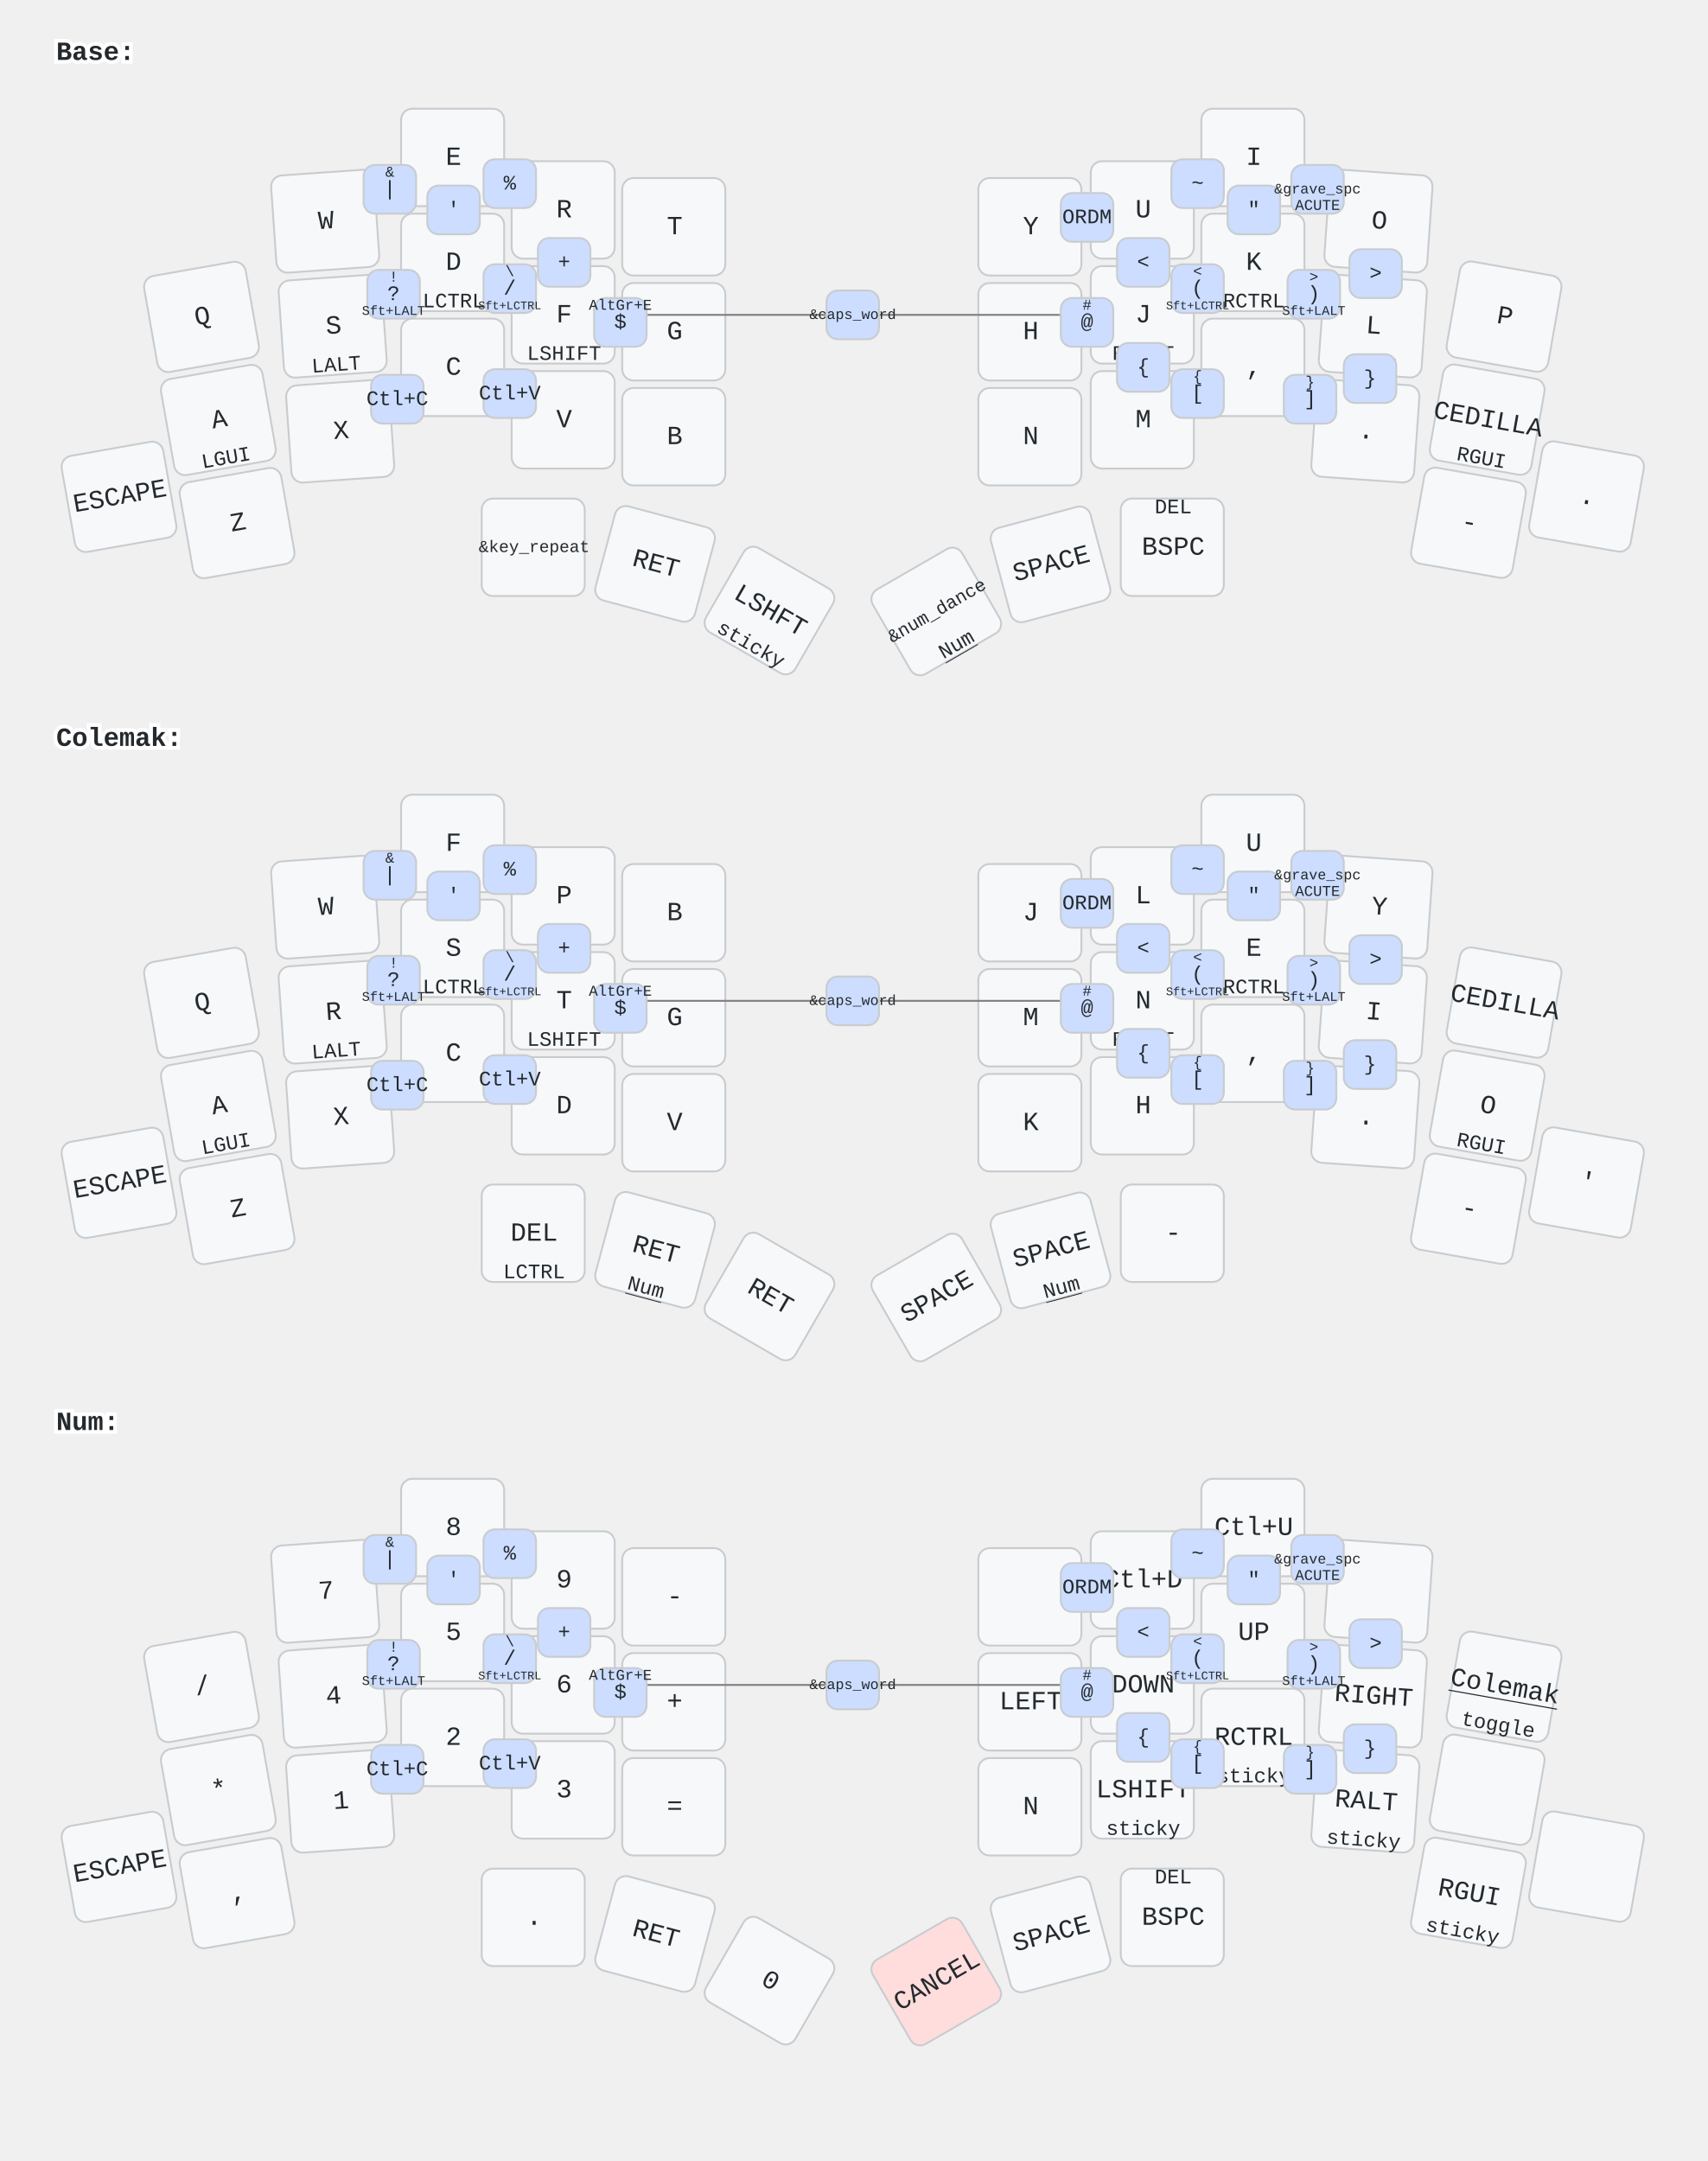
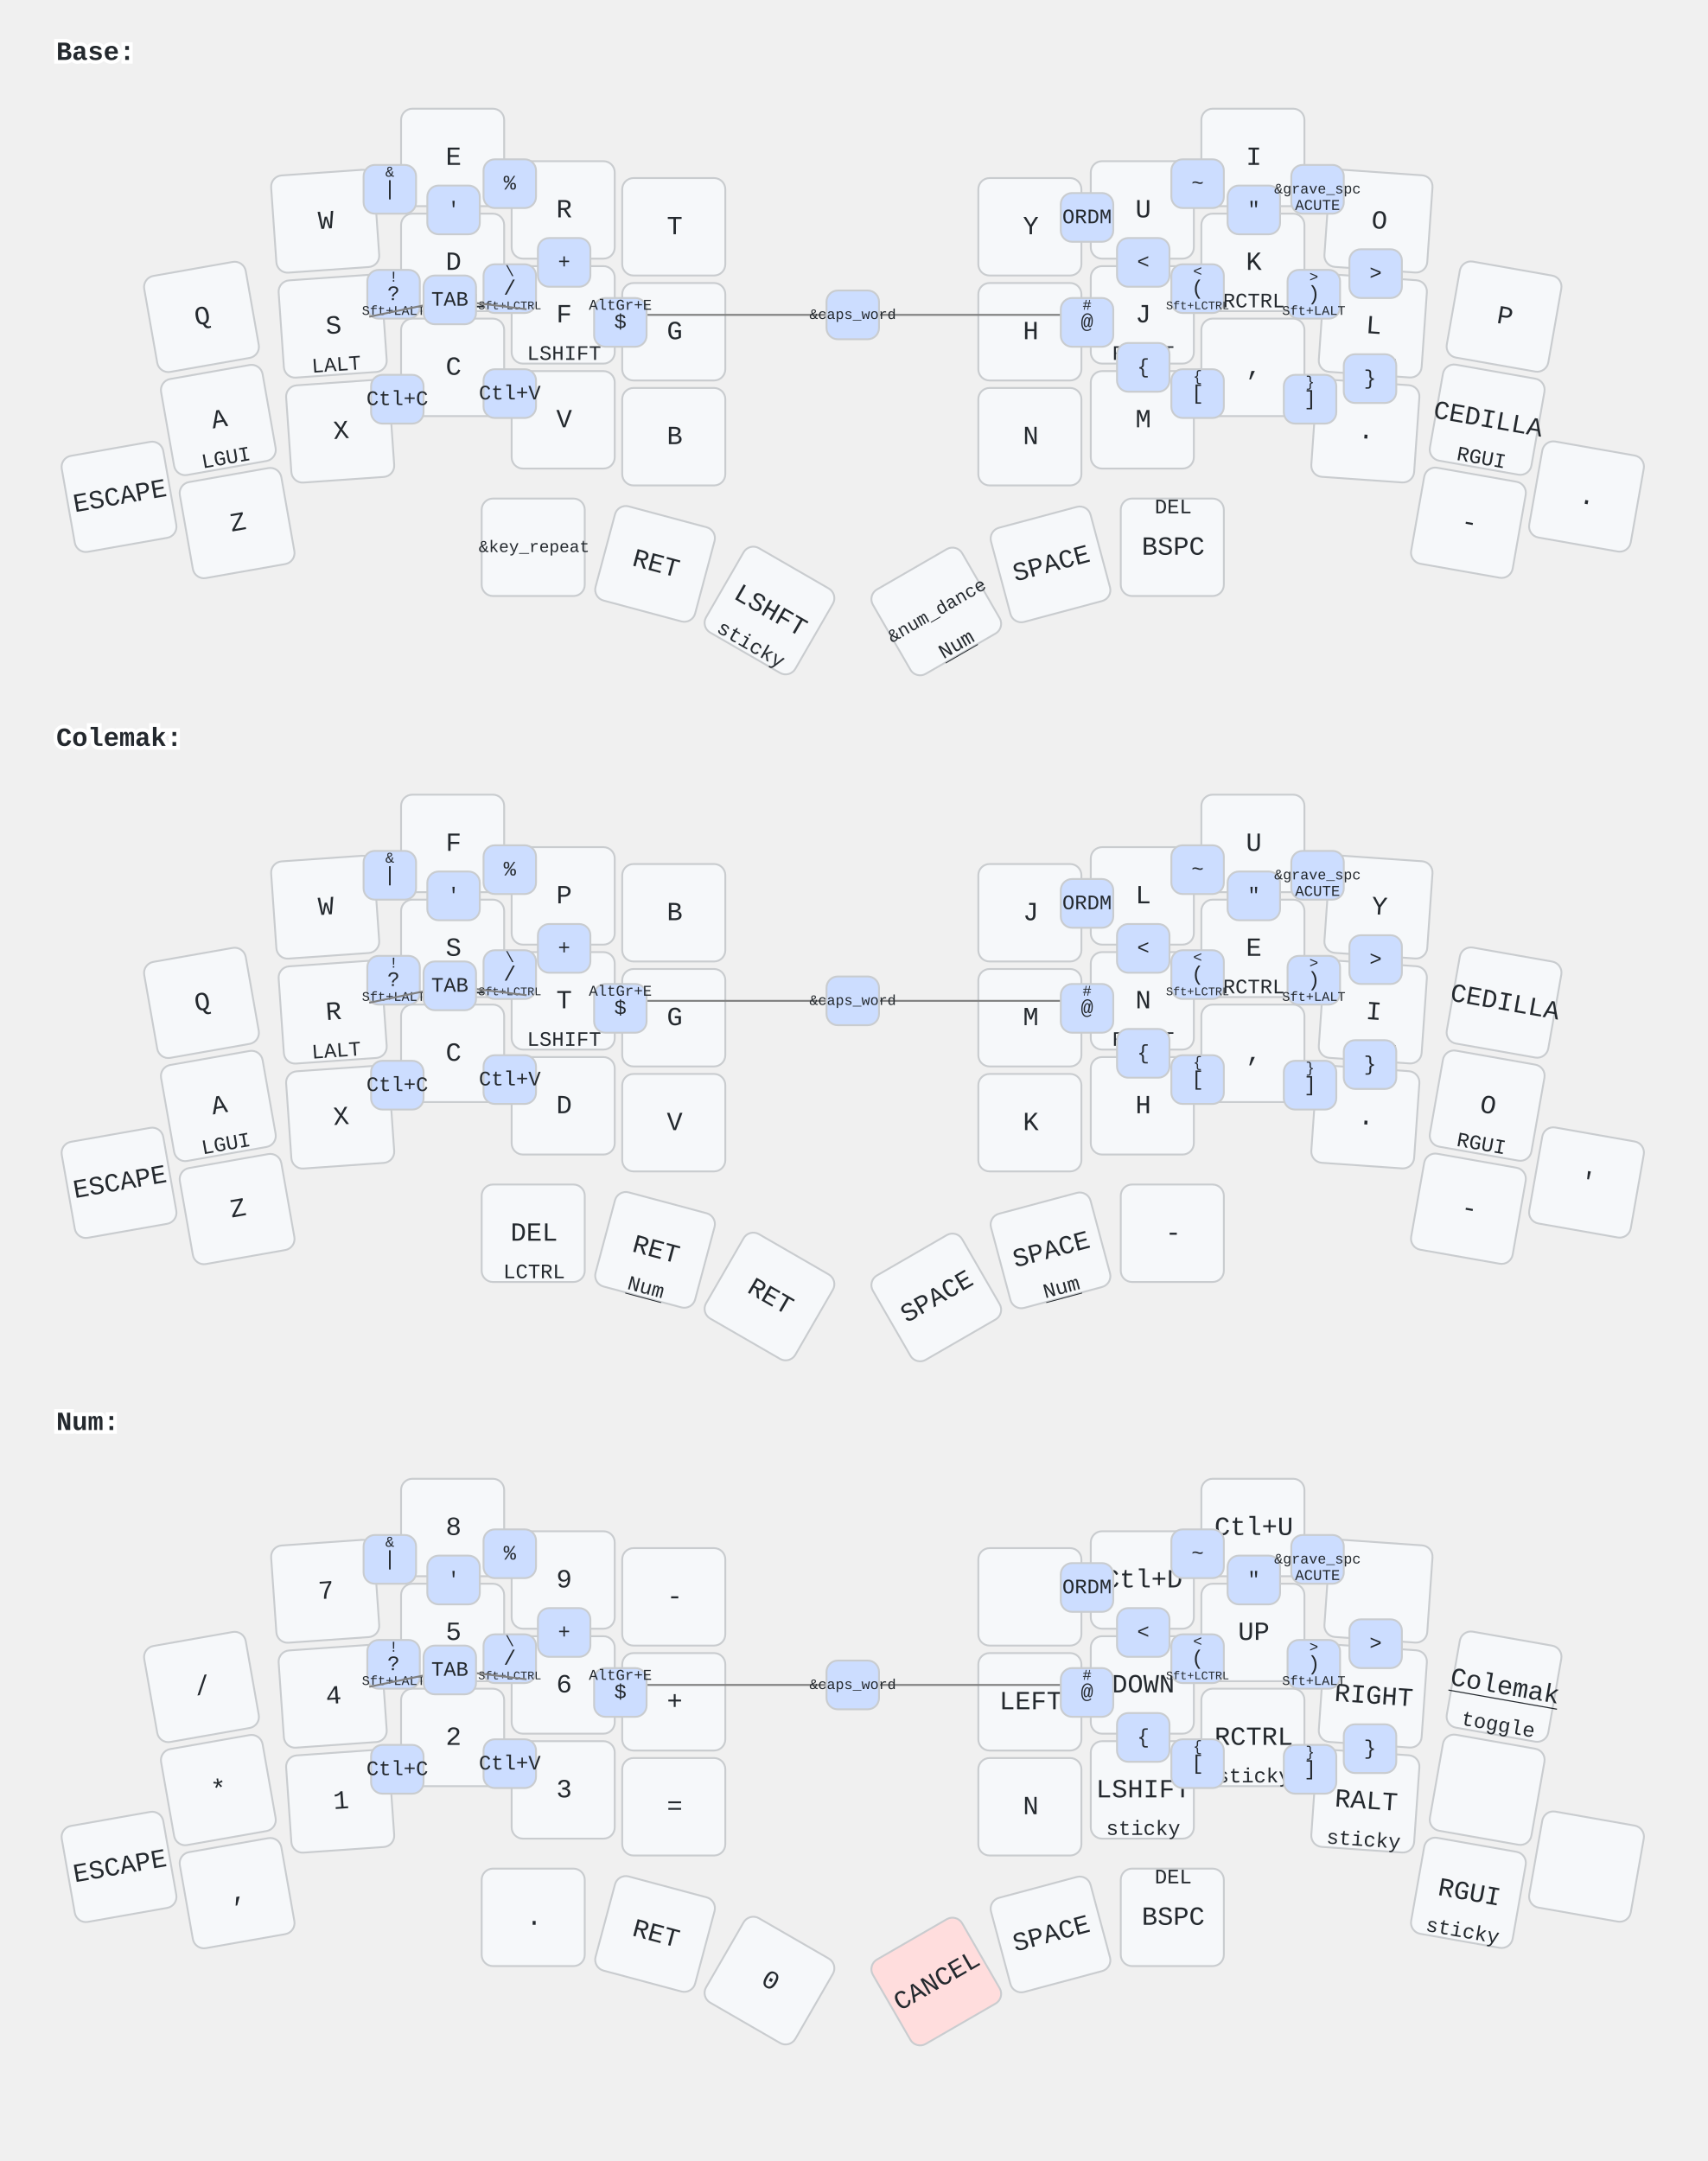
<svg xmlns="http://www.w3.org/2000/svg" width="911" height="1153" viewBox="0 0 911 1153" class="keymap">
  <style>/* inherit to force styles through use tags */
svg path {
    fill: inherit;
}

/* font and background color specifications */
svg.keymap {
    font-family: SFMono-Regular,Consolas,Liberation Mono,Menlo,monospace;
    font-size: 14px;
    font-kerning: normal;
    text-rendering: optimizeLegibility;
    fill: #24292e;
}

/* default key styling */
rect.key {
    fill: #f6f8fa;
}

rect.key, rect.combo {
    stroke: #c9cccf;
    stroke-width: 1;
}

/* default key side styling, only used is draw_key_sides is set */
rect.side {
    filter: brightness(90%);
}

/* color accent for combo boxes */
rect.combo, rect.combo-separate {
    fill: #cdf;
}

/* color accent for held keys */
rect.held, rect.combo.held {
    fill: #fdd;
}

/* color accent for ghost (optional) keys */
rect.ghost, rect.combo.ghost {
    stroke-dasharray: 4, 4;
    stroke-width: 2;
}

text {
    text-anchor: middle;
    dominant-baseline: middle;
}

/* styling for layer labels */
text.label {
    font-weight: bold;
    text-anchor: start;
    stroke: white;
    stroke-width: 4;
    paint-order: stroke;
}

/* styling for optional footer */
text.footer {
    text-anchor: end;
    dominant-baseline: auto;
    stroke: white;
    stroke-width: 4;
    paint-order: stroke;
}

/* styling for combo tap, and key non-tap label text */
text.combo, text.hold, text.shifted, text.left, text.right {
    font-size: 11px;
}

text.hold {
    text-anchor: middle;
    dominant-baseline: auto;
}

text.shifted {
    text-anchor: middle;
    dominant-baseline: hanging;
}

text.left {
    text-anchor: start;
}

text.right {
    text-anchor: end;
}

text.layer-activator {
    text-decoration: underline;
}

/* styling for hold/shifted label text in combo box */
text.combo.hold, text.combo.shifted, text.combo.left, text.combo.right {
    font-size: 8px;
}

/* lighter symbol for transparent keys */
text.trans {
    fill: #7b7e81;
}

/* styling for combo dendrons */
path.combo {
    stroke-width: 1;
    stroke: gray;
    fill: none;
}

/* Start Tabler Icons Cleanup */
/* cannot use height/width with glyphs */
.icon-tabler &gt; path {
    fill: inherit;
    stroke: inherit;
    stroke-width: 2;
}
/* hide tabler's default box */
.icon-tabler &gt; path[stroke="none"][fill="none"] {
    visibility: hidden;
}
/* End Tabler Icons Cleanup */
</style>
  <g transform="translate(30, 0)" class="layer-Base">
    <text x="0" y="28" class="label" id="Base">Base:</text>
    <g transform="translate(0, 56)">
      <g transform="translate(78, 113) rotate(-10.0)" class="key keypos-0">
        <rect rx="6" ry="6" x="-28" y="-26" width="55" height="52" class="key" />
        <text x="0" y="0" class="key tap">Q</text>
      </g>
      <g transform="translate(144, 62) rotate(-4.0)" class="key keypos-1">
        <rect rx="6" ry="6" x="-28" y="-26" width="55" height="52" class="key" />
        <text x="0" y="0" class="key tap">W</text>
      </g>
      <g transform="translate(212, 28)" class="key keypos-2">
        <rect rx="6" ry="6" x="-28" y="-26" width="55" height="52" class="key" />
        <text x="0" y="0" class="key tap">E</text>
      </g>
      <g transform="translate(271, 56)" class="key keypos-3">
        <rect rx="6" ry="6" x="-28" y="-26" width="55" height="52" class="key" />
        <text x="0" y="0" class="key tap">R</text>
      </g>
      <g transform="translate(330, 65)" class="key keypos-4">
        <rect rx="6" ry="6" x="-28" y="-26" width="55" height="52" class="key" />
        <text x="0" y="0" class="key tap">T</text>
      </g>
      <g transform="translate(520, 65)" class="key keypos-5">
        <rect rx="6" ry="6" x="-28" y="-26" width="55" height="52" class="key" />
        <text x="0" y="0" class="key tap">Y</text>
      </g>
      <g transform="translate(580, 56)" class="key keypos-6">
        <rect rx="6" ry="6" x="-28" y="-26" width="55" height="52" class="key" />
        <text x="0" y="0" class="key tap">U</text>
      </g>
      <g transform="translate(639, 28)" class="key keypos-7">
        <rect rx="6" ry="6" x="-28" y="-26" width="55" height="52" class="key" />
        <text x="0" y="0" class="key tap">I</text>
      </g>
      <g transform="translate(706, 62) rotate(4.0)" class="key keypos-8">
        <rect rx="6" ry="6" x="-28" y="-26" width="55" height="52" class="key" />
        <text x="0" y="0" class="key tap">O</text>
      </g>
      <g transform="translate(773, 113) rotate(10.0)" class="key keypos-9">
        <rect rx="6" ry="6" x="-28" y="-26" width="55" height="52" class="key" />
        <text x="0" y="0" class="key tap">P</text>
      </g>
      <g transform="translate(87, 168) rotate(-10.0)" class="key keypos-10">
        <rect rx="6" ry="6" x="-28" y="-26" width="55" height="52" class="key" />
        <text x="0" y="0" class="key tap">A</text>
        <text x="0" y="24" class="key hold">LGUI</text>
      </g>
      <g transform="translate(148, 118) rotate(-4.0)" class="key keypos-11">
        <rect rx="6" ry="6" x="-28" y="-26" width="55" height="52" class="key" />
        <text x="0" y="0" class="key tap">S</text>
        <text x="0" y="24" class="key hold">LALT</text>
      </g>
      <g transform="translate(212, 84)" class="key keypos-12">
        <rect rx="6" ry="6" x="-28" y="-26" width="55" height="52" class="key" />
        <text x="0" y="0" class="key tap">D</text>
        <text x="0" y="24" class="key hold">LCTRL</text>
      </g>
      <g transform="translate(271, 112)" class="key keypos-13">
        <rect rx="6" ry="6" x="-28" y="-26" width="55" height="52" class="key" />
        <text x="0" y="0" class="key tap">F</text>
        <text x="0" y="24" class="key hold">LSHIFT</text>
      </g>
      <g transform="translate(330, 121)" class="key keypos-14">
        <rect rx="6" ry="6" x="-28" y="-26" width="55" height="52" class="key" />
        <text x="0" y="0" class="key tap">G</text>
      </g>
      <g transform="translate(520, 121)" class="key keypos-15">
        <rect rx="6" ry="6" x="-28" y="-26" width="55" height="52" class="key" />
        <text x="0" y="0" class="key tap">H</text>
      </g>
      <g transform="translate(580, 112)" class="key keypos-16">
        <rect rx="6" ry="6" x="-28" y="-26" width="55" height="52" class="key" />
        <text x="0" y="0" class="key tap">J</text>
        <text x="0" y="24" class="key hold">RSHFT</text>
      </g>
      <g transform="translate(639, 84)" class="key keypos-17">
        <rect rx="6" ry="6" x="-28" y="-26" width="55" height="52" class="key" />
        <text x="0" y="0" class="key tap">K</text>
        <text x="0" y="24" class="key hold">RCTRL</text>
      </g>
      <g transform="translate(703, 118) rotate(4.0)" class="key keypos-18">
        <rect rx="6" ry="6" x="-28" y="-26" width="55" height="52" class="key" />
        <text x="0" y="0" class="key tap">L</text>
        <text x="0" y="24" class="key hold">LALT</text>
      </g>
      <g transform="translate(764, 168) rotate(10.0)" class="key keypos-19">
        <rect rx="6" ry="6" x="-28" y="-26" width="55" height="52" class="key" />
        <text x="0" y="0" class="key tap">CEDILLA</text>
        <text x="0" y="24" class="key hold">RGUI</text>
      </g>
      <g transform="translate(34, 209) rotate(-10.0)" class="key keypos-20">
        <rect rx="6" ry="6" x="-28" y="-26" width="55" height="52" class="key" />
        <text x="0" y="0" class="key tap">ESCAPE</text>
      </g>
      <g transform="translate(97, 223) rotate(-10.0)" class="key keypos-21">
        <rect rx="6" ry="6" x="-28" y="-26" width="55" height="52" class="key" />
        <text x="0" y="0" class="key tap">Z</text>
      </g>
      <g transform="translate(152, 174) rotate(-4.0)" class="key keypos-22">
        <rect rx="6" ry="6" x="-28" y="-26" width="55" height="52" class="key" />
        <text x="0" y="0" class="key tap">X</text>
      </g>
      <g transform="translate(212, 140)" class="key keypos-23">
        <rect rx="6" ry="6" x="-28" y="-26" width="55" height="52" class="key" />
        <text x="0" y="0" class="key tap">C</text>
      </g>
      <g transform="translate(271, 168)" class="key keypos-24">
        <rect rx="6" ry="6" x="-28" y="-26" width="55" height="52" class="key" />
        <text x="0" y="0" class="key tap">V</text>
      </g>
      <g transform="translate(330, 177)" class="key keypos-25">
        <rect rx="6" ry="6" x="-28" y="-26" width="55" height="52" class="key" />
        <text x="0" y="0" class="key tap">B</text>
      </g>
      <g transform="translate(520, 177)" class="key keypos-26">
        <rect rx="6" ry="6" x="-28" y="-26" width="55" height="52" class="key" />
        <text x="0" y="0" class="key tap">N</text>
      </g>
      <g transform="translate(580, 168)" class="key keypos-27">
        <rect rx="6" ry="6" x="-28" y="-26" width="55" height="52" class="key" />
        <text x="0" y="0" class="key tap">M</text>
      </g>
      <g transform="translate(639, 140)" class="key keypos-28">
        <rect rx="6" ry="6" x="-28" y="-26" width="55" height="52" class="key" />
        <text x="0" y="0" class="key tap">,</text>
      </g>
      <g transform="translate(699, 174) rotate(4.0)" class="key keypos-29">
        <rect rx="6" ry="6" x="-28" y="-26" width="55" height="52" class="key" />
        <text x="0" y="0" class="key tap">.</text>
      </g>
      <g transform="translate(754, 223) rotate(10.0)" class="key keypos-30">
        <rect rx="6" ry="6" x="-28" y="-26" width="55" height="52" class="key" />
        <text x="0" y="0" class="key tap">-</text>
      </g>
      <g transform="translate(817, 209) rotate(10.0)" class="key keypos-31">
        <rect rx="6" ry="6" x="-28" y="-26" width="55" height="52" class="key" />
        <text x="0" y="0" class="key tap">.</text>
      </g>
      <g transform="translate(255, 236)" class="key keypos-32">
        <rect rx="6" ry="6" x="-28" y="-26" width="55" height="52" class="key" />
        <text x="0" y="0" class="key tap">
          <tspan style="font-size: 64%">&amp;key_repeat</tspan>
        </text>
      </g>
      <g transform="translate(320, 245) rotate(15.0)" class="key keypos-33">
        <rect rx="6" ry="6" x="-28" y="-26" width="55" height="52" class="key" />
        <text x="0" y="0" class="key tap">RET</text>
      </g>
      <g transform="translate(381, 270) rotate(30.0)" class="key keypos-34">
        <rect rx="6" ry="6" x="-28" y="-26" width="55" height="52" class="key" />
        <text x="0" y="0" class="key tap">LSHFT</text>
        <text x="0" y="24" class="key hold">sticky</text>
      </g>
      <g transform="translate(470, 270) rotate(-30.0)" class="key keypos-35">
        <rect rx="6" ry="6" x="-28" y="-26" width="55" height="52" class="key" />
        <text x="0" y="0" class="key tap">
          <tspan style="font-size: 70%">&amp;num_dance</tspan>
        </text>
        <a href="#Num">
          <text x="0" y="24" class="key hold layer-activator">Num</text>
        </a>
      </g>
      <g transform="translate(531, 245) rotate(-15.0)" class="key keypos-36">
        <rect rx="6" ry="6" x="-28" y="-26" width="55" height="52" class="key" />
        <text x="0" y="0" class="key tap">SPACE</text>
      </g>
      <g transform="translate(596, 236)" class="key keypos-37">
        <rect rx="6" ry="6" x="-28" y="-26" width="55" height="52" class="key" />
        <text x="0" y="0" class="key tap">BSPC</text>
        <text x="0" y="-24" class="key shifted">DEL</text>
      </g>
      <g class="combo combopos-0">
        <rect rx="6" ry="6" x="166" y="88" width="28" height="26" class="combo" />
        <text x="180" y="101" class="combo tap">?</text>
        <text x="180" y="112" class="combo hold">
          <tspan style="font-size: 88%">Sft+LALT</tspan>
        </text>
        <text x="180" y="90" class="combo shifted">!</text>
      </g>
      <g class="combo combopos-1">
        <rect rx="6" ry="6" x="228" y="85" width="28" height="26" class="combo" />
        <text x="242" y="98" class="combo tap">/</text>
        <text x="242" y="109" class="combo hold">
          <tspan style="font-size: 78%">Sft+LCTRL</tspan>
        </text>
        <text x="242" y="87" class="combo shifted">\</text>
      </g>
      <g class="combo combopos-2">
        <rect rx="6" ry="6" x="168" y="144" width="28" height="26" class="combo" />
        <text x="182" y="157" class="combo tap">Ctl+C</text>
      </g>
      <g class="combo combopos-3">
        <rect rx="6" ry="6" x="228" y="141" width="28" height="26" class="combo" />
        <text x="242" y="154" class="combo tap">Ctl+V</text>
      </g>
      <g class="combo combopos-4">
        <rect rx="6" ry="6" x="595" y="85" width="28" height="26" class="combo" />
        <text x="609" y="98" class="combo tap">(</text>
        <text x="609" y="109" class="combo hold">
          <tspan style="font-size: 78%">Sft+LCTRL</tspan>
        </text>
        <text x="609" y="87" class="combo shifted">&lt;</text>
      </g>
      <g class="combo combopos-5">
        <rect rx="6" ry="6" x="657" y="88" width="28" height="26" class="combo" />
        <text x="671" y="101" class="combo tap">)</text>
        <text x="671" y="112" class="combo hold">
          <tspan style="font-size: 88%">Sft+LALT</tspan>
        </text>
        <text x="671" y="90" class="combo shifted">&gt;</text>
      </g>
      <g class="combo combopos-6">
        <rect rx="6" ry="6" x="595" y="141" width="28" height="26" class="combo" />
        <text x="609" y="154" class="combo tap">[</text>
        <text x="609" y="143" class="combo shifted">{</text>
      </g>
      <g class="combo combopos-7">
        <rect rx="6" ry="6" x="655" y="144" width="28" height="26" class="combo" />
        <text x="669" y="157" class="combo tap">]</text>
        <text x="669" y="146" class="combo shifted">}</text>
      </g>
      <g class="combo combopos-8">
        <rect rx="6" ry="6" x="228" y="29" width="28" height="26" class="combo" />
        <text x="242" y="42" class="combo tap">%</text>
      </g>
      <g class="combo combopos-9">
+         <path d="M210,104 l41,5" class="combo" />
+         <path d="M210,104 l-43,9" class="combo" />
+         <rect rx="6" ry="6" x="196" y="91" width="28" height="26" class="combo" />
+         <text x="210" y="104" class="combo tap">TAB</text>
+       </g>
+       <g class="combo combopos-10">
        <rect rx="6" ry="6" x="257" y="71" width="28" height="26" class="combo" />
        <text x="271" y="84" class="combo tap">+</text>
      </g>
-       <g class="combo combopos-10">
+       <g class="combo combopos-11">
        <rect rx="6" ry="6" x="198" y="43" width="28" height="26" class="combo" />
        <text x="212" y="56" class="combo tap">'</text>
      </g>
-       <g class="combo combopos-11">
+       <g class="combo combopos-12">
        <rect rx="6" ry="6" x="625" y="43" width="28" height="26" class="combo" />
        <text x="639" y="56" class="combo tap">"</text>
      </g>
-       <g class="combo combopos-12">
+       <g class="combo combopos-13">
        <path d="M425,112 l-134,0" class="combo" />
        <path d="M425,112 l134,0" class="combo" />
        <rect rx="6" ry="6" x="411" y="99" width="28" height="26" class="combo" />
        <text x="425" y="112" class="combo tap">
          <tspan style="font-size: 70%">&amp;caps_word</tspan>
        </text>
      </g>
-       <g class="combo combopos-13">
+       <g class="combo combopos-14">
        <rect rx="6" ry="6" x="164" y="32" width="28" height="26" class="combo" />
        <text x="178" y="45" class="combo tap">|</text>
        <text x="178" y="34" class="combo shifted">&amp;</text>
      </g>
-       <g class="combo combopos-14">
+       <g class="combo combopos-15">
        <rect rx="6" ry="6" x="287" y="103" width="28" height="26" class="combo" />
        <text x="301" y="116" class="combo tap">$</text>
        <text x="301" y="105" class="combo shifted">AltGr+E</text>
      </g>
-       <g class="combo combopos-15">
+       <g class="combo combopos-16">
        <rect rx="6" ry="6" x="536" y="103" width="28" height="26" class="combo" />
        <text x="550" y="116" class="combo tap">@</text>
        <text x="550" y="105" class="combo shifted">#</text>
      </g>
-       <g class="combo combopos-16">
+       <g class="combo combopos-17">
        <rect rx="6" ry="6" x="536" y="47" width="28" height="26" class="combo" />
        <text x="550" y="60" class="combo tap">ORDM</text>
      </g>
-       <g class="combo combopos-17">
+       <g class="combo combopos-18">
        <rect rx="6" ry="6" x="595" y="29" width="28" height="26" class="combo" />
        <text x="609" y="42" class="combo tap">~</text>
      </g>
-       <g class="combo combopos-18">
+       <g class="combo combopos-19">
        <rect rx="6" ry="6" x="566" y="71" width="28" height="26" class="combo" />
        <text x="580" y="84" class="combo tap">&lt;</text>
      </g>
-       <g class="combo combopos-19">
+       <g class="combo combopos-20">
        <rect rx="6" ry="6" x="690" y="77" width="28" height="26" class="combo" />
        <text x="704" y="90" class="combo tap">&gt;</text>
      </g>
-       <g class="combo combopos-20">
+       <g class="combo combopos-21">
        <rect rx="6" ry="6" x="566" y="127" width="28" height="26" class="combo" />
        <text x="580" y="140" class="combo tap">{</text>
      </g>
-       <g class="combo combopos-21">
+       <g class="combo combopos-22">
        <rect rx="6" ry="6" x="687" y="133" width="28" height="26" class="combo" />
        <text x="701" y="146" class="combo tap">}</text>
      </g>
-       <g class="combo combopos-22">
+       <g class="combo combopos-23">
        <rect rx="6" ry="6" x="659" y="32" width="28" height="26" class="combo" />
        <text x="673" y="45" class="combo tap">
          <tspan style="font-size: 70%">&amp;grave_spc</tspan>
        </text>
        <text x="673" y="56" class="combo hold">ACUTE</text>
      </g>
    </g>
  </g>
  <g transform="translate(30, 366)" class="layer-Colemak">
    <text x="0" y="28" class="label" id="Colemak">Colemak:</text>
    <g transform="translate(0, 56)">
      <g transform="translate(78, 113) rotate(-10.0)" class="key keypos-0">
        <rect rx="6" ry="6" x="-28" y="-26" width="55" height="52" class="key" />
        <text x="0" y="0" class="key tap">Q</text>
      </g>
      <g transform="translate(144, 62) rotate(-4.0)" class="key keypos-1">
        <rect rx="6" ry="6" x="-28" y="-26" width="55" height="52" class="key" />
        <text x="0" y="0" class="key tap">W</text>
      </g>
      <g transform="translate(212, 28)" class="key keypos-2">
        <rect rx="6" ry="6" x="-28" y="-26" width="55" height="52" class="key" />
        <text x="0" y="0" class="key tap">F</text>
      </g>
      <g transform="translate(271, 56)" class="key keypos-3">
        <rect rx="6" ry="6" x="-28" y="-26" width="55" height="52" class="key" />
        <text x="0" y="0" class="key tap">P</text>
      </g>
      <g transform="translate(330, 65)" class="key keypos-4">
        <rect rx="6" ry="6" x="-28" y="-26" width="55" height="52" class="key" />
        <text x="0" y="0" class="key tap">B</text>
      </g>
      <g transform="translate(520, 65)" class="key keypos-5">
        <rect rx="6" ry="6" x="-28" y="-26" width="55" height="52" class="key" />
        <text x="0" y="0" class="key tap">J</text>
      </g>
      <g transform="translate(580, 56)" class="key keypos-6">
        <rect rx="6" ry="6" x="-28" y="-26" width="55" height="52" class="key" />
        <text x="0" y="0" class="key tap">L</text>
      </g>
      <g transform="translate(639, 28)" class="key keypos-7">
        <rect rx="6" ry="6" x="-28" y="-26" width="55" height="52" class="key" />
        <text x="0" y="0" class="key tap">U</text>
      </g>
      <g transform="translate(706, 62) rotate(4.0)" class="key keypos-8">
        <rect rx="6" ry="6" x="-28" y="-26" width="55" height="52" class="key" />
        <text x="0" y="0" class="key tap">Y</text>
      </g>
      <g transform="translate(773, 113) rotate(10.0)" class="key keypos-9">
        <rect rx="6" ry="6" x="-28" y="-26" width="55" height="52" class="key" />
        <text x="0" y="0" class="key tap">CEDILLA</text>
      </g>
      <g transform="translate(87, 168) rotate(-10.0)" class="key keypos-10">
        <rect rx="6" ry="6" x="-28" y="-26" width="55" height="52" class="key" />
        <text x="0" y="0" class="key tap">A</text>
        <text x="0" y="24" class="key hold">LGUI</text>
      </g>
      <g transform="translate(148, 118) rotate(-4.0)" class="key keypos-11">
        <rect rx="6" ry="6" x="-28" y="-26" width="55" height="52" class="key" />
        <text x="0" y="0" class="key tap">R</text>
        <text x="0" y="24" class="key hold">LALT</text>
      </g>
      <g transform="translate(212, 84)" class="key keypos-12">
        <rect rx="6" ry="6" x="-28" y="-26" width="55" height="52" class="key" />
        <text x="0" y="0" class="key tap">S</text>
        <text x="0" y="24" class="key hold">LCTRL</text>
      </g>
      <g transform="translate(271, 112)" class="key keypos-13">
        <rect rx="6" ry="6" x="-28" y="-26" width="55" height="52" class="key" />
        <text x="0" y="0" class="key tap">T</text>
        <text x="0" y="24" class="key hold">LSHIFT</text>
      </g>
      <g transform="translate(330, 121)" class="key keypos-14">
        <rect rx="6" ry="6" x="-28" y="-26" width="55" height="52" class="key" />
        <text x="0" y="0" class="key tap">G</text>
      </g>
      <g transform="translate(520, 121)" class="key keypos-15">
        <rect rx="6" ry="6" x="-28" y="-26" width="55" height="52" class="key" />
        <text x="0" y="0" class="key tap">M</text>
      </g>
      <g transform="translate(580, 112)" class="key keypos-16">
        <rect rx="6" ry="6" x="-28" y="-26" width="55" height="52" class="key" />
        <text x="0" y="0" class="key tap">N</text>
        <text x="0" y="24" class="key hold">RSHFT</text>
      </g>
      <g transform="translate(639, 84)" class="key keypos-17">
        <rect rx="6" ry="6" x="-28" y="-26" width="55" height="52" class="key" />
        <text x="0" y="0" class="key tap">E</text>
        <text x="0" y="24" class="key hold">RCTRL</text>
      </g>
      <g transform="translate(703, 118) rotate(4.0)" class="key keypos-18">
        <rect rx="6" ry="6" x="-28" y="-26" width="55" height="52" class="key" />
        <text x="0" y="0" class="key tap">I</text>
        <text x="0" y="24" class="key hold">LALT</text>
      </g>
      <g transform="translate(764, 168) rotate(10.0)" class="key keypos-19">
        <rect rx="6" ry="6" x="-28" y="-26" width="55" height="52" class="key" />
        <text x="0" y="0" class="key tap">O</text>
        <text x="0" y="24" class="key hold">RGUI</text>
      </g>
      <g transform="translate(34, 209) rotate(-10.0)" class="key keypos-20">
        <rect rx="6" ry="6" x="-28" y="-26" width="55" height="52" class="key" />
        <text x="0" y="0" class="key tap">ESCAPE</text>
      </g>
      <g transform="translate(97, 223) rotate(-10.0)" class="key keypos-21">
        <rect rx="6" ry="6" x="-28" y="-26" width="55" height="52" class="key" />
        <text x="0" y="0" class="key tap">Z</text>
      </g>
      <g transform="translate(152, 174) rotate(-4.0)" class="key keypos-22">
        <rect rx="6" ry="6" x="-28" y="-26" width="55" height="52" class="key" />
        <text x="0" y="0" class="key tap">X</text>
      </g>
      <g transform="translate(212, 140)" class="key keypos-23">
        <rect rx="6" ry="6" x="-28" y="-26" width="55" height="52" class="key" />
        <text x="0" y="0" class="key tap">C</text>
      </g>
      <g transform="translate(271, 168)" class="key keypos-24">
        <rect rx="6" ry="6" x="-28" y="-26" width="55" height="52" class="key" />
        <text x="0" y="0" class="key tap">D</text>
      </g>
      <g transform="translate(330, 177)" class="key keypos-25">
        <rect rx="6" ry="6" x="-28" y="-26" width="55" height="52" class="key" />
        <text x="0" y="0" class="key tap">V</text>
      </g>
      <g transform="translate(520, 177)" class="key keypos-26">
        <rect rx="6" ry="6" x="-28" y="-26" width="55" height="52" class="key" />
        <text x="0" y="0" class="key tap">K</text>
      </g>
      <g transform="translate(580, 168)" class="key keypos-27">
        <rect rx="6" ry="6" x="-28" y="-26" width="55" height="52" class="key" />
        <text x="0" y="0" class="key tap">H</text>
      </g>
      <g transform="translate(639, 140)" class="key keypos-28">
        <rect rx="6" ry="6" x="-28" y="-26" width="55" height="52" class="key" />
        <text x="0" y="0" class="key tap">,</text>
      </g>
      <g transform="translate(699, 174) rotate(4.0)" class="key keypos-29">
        <rect rx="6" ry="6" x="-28" y="-26" width="55" height="52" class="key" />
        <text x="0" y="0" class="key tap">.</text>
      </g>
      <g transform="translate(754, 223) rotate(10.0)" class="key keypos-30">
        <rect rx="6" ry="6" x="-28" y="-26" width="55" height="52" class="key" />
        <text x="0" y="0" class="key tap">-</text>
      </g>
      <g transform="translate(817, 209) rotate(10.0)" class="key keypos-31">
        <rect rx="6" ry="6" x="-28" y="-26" width="55" height="52" class="key" />
        <text x="0" y="0" class="key tap">'</text>
      </g>
      <g transform="translate(255, 236)" class="key keypos-32">
        <rect rx="6" ry="6" x="-28" y="-26" width="55" height="52" class="key" />
        <text x="0" y="0" class="key tap">DEL</text>
        <text x="0" y="24" class="key hold">LCTRL</text>
      </g>
      <g transform="translate(320, 245) rotate(15.0)" class="key keypos-33">
        <rect rx="6" ry="6" x="-28" y="-26" width="55" height="52" class="key" />
        <text x="0" y="0" class="key tap">RET</text>
        <a href="#Num">
          <text x="0" y="24" class="key hold layer-activator">Num</text>
        </a>
      </g>
      <g transform="translate(381, 270) rotate(30.0)" class="key keypos-34">
        <rect rx="6" ry="6" x="-28" y="-26" width="55" height="52" class="key" />
        <text x="0" y="0" class="key tap">RET</text>
      </g>
      <g transform="translate(470, 270) rotate(-30.0)" class="key keypos-35">
        <rect rx="6" ry="6" x="-28" y="-26" width="55" height="52" class="key" />
        <text x="0" y="0" class="key tap">SPACE</text>
      </g>
      <g transform="translate(531, 245) rotate(-15.0)" class="key keypos-36">
        <rect rx="6" ry="6" x="-28" y="-26" width="55" height="52" class="key" />
        <text x="0" y="0" class="key tap">SPACE</text>
        <a href="#Num">
          <text x="0" y="24" class="key hold layer-activator">Num</text>
        </a>
      </g>
      <g transform="translate(596, 236)" class="key keypos-37">
        <rect rx="6" ry="6" x="-28" y="-26" width="55" height="52" class="key" />
        <text x="0" y="0" class="key tap">-</text>
      </g>
      <g class="combo combopos-0">
        <rect rx="6" ry="6" x="166" y="88" width="28" height="26" class="combo" />
        <text x="180" y="101" class="combo tap">?</text>
        <text x="180" y="112" class="combo hold">
          <tspan style="font-size: 88%">Sft+LALT</tspan>
        </text>
        <text x="180" y="90" class="combo shifted">!</text>
      </g>
      <g class="combo combopos-1">
        <rect rx="6" ry="6" x="228" y="85" width="28" height="26" class="combo" />
        <text x="242" y="98" class="combo tap">/</text>
        <text x="242" y="109" class="combo hold">
          <tspan style="font-size: 78%">Sft+LCTRL</tspan>
        </text>
        <text x="242" y="87" class="combo shifted">\</text>
      </g>
      <g class="combo combopos-2">
        <rect rx="6" ry="6" x="168" y="144" width="28" height="26" class="combo" />
        <text x="182" y="157" class="combo tap">Ctl+C</text>
      </g>
      <g class="combo combopos-3">
        <rect rx="6" ry="6" x="228" y="141" width="28" height="26" class="combo" />
        <text x="242" y="154" class="combo tap">Ctl+V</text>
      </g>
      <g class="combo combopos-4">
        <rect rx="6" ry="6" x="595" y="85" width="28" height="26" class="combo" />
        <text x="609" y="98" class="combo tap">(</text>
        <text x="609" y="109" class="combo hold">
          <tspan style="font-size: 78%">Sft+LCTRL</tspan>
        </text>
        <text x="609" y="87" class="combo shifted">&lt;</text>
      </g>
      <g class="combo combopos-5">
        <rect rx="6" ry="6" x="657" y="88" width="28" height="26" class="combo" />
        <text x="671" y="101" class="combo tap">)</text>
        <text x="671" y="112" class="combo hold">
          <tspan style="font-size: 88%">Sft+LALT</tspan>
        </text>
        <text x="671" y="90" class="combo shifted">&gt;</text>
      </g>
      <g class="combo combopos-6">
        <rect rx="6" ry="6" x="595" y="141" width="28" height="26" class="combo" />
        <text x="609" y="154" class="combo tap">[</text>
        <text x="609" y="143" class="combo shifted">{</text>
      </g>
      <g class="combo combopos-7">
        <rect rx="6" ry="6" x="655" y="144" width="28" height="26" class="combo" />
        <text x="669" y="157" class="combo tap">]</text>
        <text x="669" y="146" class="combo shifted">}</text>
      </g>
      <g class="combo combopos-8">
        <rect rx="6" ry="6" x="228" y="29" width="28" height="26" class="combo" />
        <text x="242" y="42" class="combo tap">%</text>
      </g>
      <g class="combo combopos-9">
+         <path d="M210,104 l41,5" class="combo" />
+         <path d="M210,104 l-43,9" class="combo" />
+         <rect rx="6" ry="6" x="196" y="91" width="28" height="26" class="combo" />
+         <text x="210" y="104" class="combo tap">TAB</text>
+       </g>
+       <g class="combo combopos-10">
        <rect rx="6" ry="6" x="257" y="71" width="28" height="26" class="combo" />
        <text x="271" y="84" class="combo tap">+</text>
      </g>
-       <g class="combo combopos-10">
+       <g class="combo combopos-11">
        <rect rx="6" ry="6" x="198" y="43" width="28" height="26" class="combo" />
        <text x="212" y="56" class="combo tap">'</text>
      </g>
-       <g class="combo combopos-11">
+       <g class="combo combopos-12">
        <rect rx="6" ry="6" x="625" y="43" width="28" height="26" class="combo" />
        <text x="639" y="56" class="combo tap">"</text>
      </g>
-       <g class="combo combopos-12">
+       <g class="combo combopos-13">
        <path d="M425,112 l-134,0" class="combo" />
        <path d="M425,112 l134,0" class="combo" />
        <rect rx="6" ry="6" x="411" y="99" width="28" height="26" class="combo" />
        <text x="425" y="112" class="combo tap">
          <tspan style="font-size: 70%">&amp;caps_word</tspan>
        </text>
      </g>
-       <g class="combo combopos-13">
+       <g class="combo combopos-14">
        <rect rx="6" ry="6" x="164" y="32" width="28" height="26" class="combo" />
        <text x="178" y="45" class="combo tap">|</text>
        <text x="178" y="34" class="combo shifted">&amp;</text>
      </g>
-       <g class="combo combopos-14">
+       <g class="combo combopos-15">
        <rect rx="6" ry="6" x="287" y="103" width="28" height="26" class="combo" />
        <text x="301" y="116" class="combo tap">$</text>
        <text x="301" y="105" class="combo shifted">AltGr+E</text>
      </g>
-       <g class="combo combopos-15">
+       <g class="combo combopos-16">
        <rect rx="6" ry="6" x="536" y="103" width="28" height="26" class="combo" />
        <text x="550" y="116" class="combo tap">@</text>
        <text x="550" y="105" class="combo shifted">#</text>
      </g>
-       <g class="combo combopos-16">
+       <g class="combo combopos-17">
        <rect rx="6" ry="6" x="536" y="47" width="28" height="26" class="combo" />
        <text x="550" y="60" class="combo tap">ORDM</text>
      </g>
-       <g class="combo combopos-17">
+       <g class="combo combopos-18">
        <rect rx="6" ry="6" x="595" y="29" width="28" height="26" class="combo" />
        <text x="609" y="42" class="combo tap">~</text>
      </g>
-       <g class="combo combopos-18">
+       <g class="combo combopos-19">
        <rect rx="6" ry="6" x="566" y="71" width="28" height="26" class="combo" />
        <text x="580" y="84" class="combo tap">&lt;</text>
      </g>
-       <g class="combo combopos-19">
+       <g class="combo combopos-20">
        <rect rx="6" ry="6" x="690" y="77" width="28" height="26" class="combo" />
        <text x="704" y="90" class="combo tap">&gt;</text>
      </g>
-       <g class="combo combopos-20">
+       <g class="combo combopos-21">
        <rect rx="6" ry="6" x="566" y="127" width="28" height="26" class="combo" />
        <text x="580" y="140" class="combo tap">{</text>
      </g>
-       <g class="combo combopos-21">
+       <g class="combo combopos-22">
        <rect rx="6" ry="6" x="687" y="133" width="28" height="26" class="combo" />
        <text x="701" y="146" class="combo tap">}</text>
      </g>
-       <g class="combo combopos-22">
+       <g class="combo combopos-23">
        <rect rx="6" ry="6" x="659" y="32" width="28" height="26" class="combo" />
        <text x="673" y="45" class="combo tap">
          <tspan style="font-size: 70%">&amp;grave_spc</tspan>
        </text>
        <text x="673" y="56" class="combo hold">ACUTE</text>
      </g>
    </g>
  </g>
  <g transform="translate(30, 731)" class="layer-Num">
    <text x="0" y="28" class="label" id="Num">Num:</text>
    <g transform="translate(0, 56)">
      <g transform="translate(78, 113) rotate(-10.0)" class="key keypos-0">
        <rect rx="6" ry="6" x="-28" y="-26" width="55" height="52" class="key" />
        <text x="0" y="0" class="key tap">/</text>
      </g>
      <g transform="translate(144, 62) rotate(-4.0)" class="key keypos-1">
        <rect rx="6" ry="6" x="-28" y="-26" width="55" height="52" class="key" />
        <text x="0" y="0" class="key tap">7</text>
      </g>
      <g transform="translate(212, 28)" class="key keypos-2">
        <rect rx="6" ry="6" x="-28" y="-26" width="55" height="52" class="key" />
        <text x="0" y="0" class="key tap">8</text>
      </g>
      <g transform="translate(271, 56)" class="key keypos-3">
        <rect rx="6" ry="6" x="-28" y="-26" width="55" height="52" class="key" />
        <text x="0" y="0" class="key tap">9</text>
      </g>
      <g transform="translate(330, 65)" class="key keypos-4">
        <rect rx="6" ry="6" x="-28" y="-26" width="55" height="52" class="key" />
        <text x="0" y="0" class="key tap">-</text>
      </g>
      <g transform="translate(520, 65)" class="key keypos-5">
        <rect rx="6" ry="6" x="-28" y="-26" width="55" height="52" class="key" />
      </g>
      <g transform="translate(580, 56)" class="key keypos-6">
        <rect rx="6" ry="6" x="-28" y="-26" width="55" height="52" class="key" />
        <text x="0" y="0" class="key tap">Ctl+D</text>
      </g>
      <g transform="translate(639, 28)" class="key keypos-7">
        <rect rx="6" ry="6" x="-28" y="-26" width="55" height="52" class="key" />
        <text x="0" y="0" class="key tap">Ctl+U</text>
      </g>
      <g transform="translate(706, 62) rotate(4.0)" class="key keypos-8">
        <rect rx="6" ry="6" x="-28" y="-26" width="55" height="52" class="key" />
      </g>
      <g transform="translate(773, 113) rotate(10.0)" class="key keypos-9">
        <rect rx="6" ry="6" x="-28" y="-26" width="55" height="52" class="key" />
        <a href="#Colemak">
          <text x="0" y="0" class="key tap layer-activator">Colemak</text>
        </a>
        <text x="0" y="24" class="key hold">toggle</text>
      </g>
      <g transform="translate(87, 168) rotate(-10.0)" class="key keypos-10">
        <rect rx="6" ry="6" x="-28" y="-26" width="55" height="52" class="key" />
        <text x="0" y="0" class="key tap">*</text>
      </g>
      <g transform="translate(148, 118) rotate(-4.0)" class="key keypos-11">
        <rect rx="6" ry="6" x="-28" y="-26" width="55" height="52" class="key" />
        <text x="0" y="0" class="key tap">4</text>
      </g>
      <g transform="translate(212, 84)" class="key keypos-12">
        <rect rx="6" ry="6" x="-28" y="-26" width="55" height="52" class="key" />
        <text x="0" y="0" class="key tap">5</text>
      </g>
      <g transform="translate(271, 112)" class="key keypos-13">
        <rect rx="6" ry="6" x="-28" y="-26" width="55" height="52" class="key" />
        <text x="0" y="0" class="key tap">6</text>
      </g>
      <g transform="translate(330, 121)" class="key keypos-14">
        <rect rx="6" ry="6" x="-28" y="-26" width="55" height="52" class="key" />
        <text x="0" y="0" class="key tap">+</text>
      </g>
      <g transform="translate(520, 121)" class="key keypos-15">
        <rect rx="6" ry="6" x="-28" y="-26" width="55" height="52" class="key" />
        <text x="0" y="0" class="key tap">LEFT</text>
      </g>
      <g transform="translate(580, 112)" class="key keypos-16">
        <rect rx="6" ry="6" x="-28" y="-26" width="55" height="52" class="key" />
        <text x="0" y="0" class="key tap">DOWN</text>
      </g>
      <g transform="translate(639, 84)" class="key keypos-17">
        <rect rx="6" ry="6" x="-28" y="-26" width="55" height="52" class="key" />
        <text x="0" y="0" class="key tap">UP</text>
      </g>
      <g transform="translate(703, 118) rotate(4.0)" class="key keypos-18">
        <rect rx="6" ry="6" x="-28" y="-26" width="55" height="52" class="key" />
        <text x="0" y="0" class="key tap">RIGHT</text>
      </g>
      <g transform="translate(764, 168) rotate(10.0)" class="key keypos-19">
        <rect rx="6" ry="6" x="-28" y="-26" width="55" height="52" class="key" />
      </g>
      <g transform="translate(34, 209) rotate(-10.0)" class="key keypos-20">
        <rect rx="6" ry="6" x="-28" y="-26" width="55" height="52" class="key" />
        <text x="0" y="0" class="key tap">ESCAPE</text>
      </g>
      <g transform="translate(97, 223) rotate(-10.0)" class="key keypos-21">
        <rect rx="6" ry="6" x="-28" y="-26" width="55" height="52" class="key" />
        <text x="0" y="0" class="key tap">,</text>
      </g>
      <g transform="translate(152, 174) rotate(-4.0)" class="key keypos-22">
        <rect rx="6" ry="6" x="-28" y="-26" width="55" height="52" class="key" />
        <text x="0" y="0" class="key tap">1</text>
      </g>
      <g transform="translate(212, 140)" class="key keypos-23">
        <rect rx="6" ry="6" x="-28" y="-26" width="55" height="52" class="key" />
        <text x="0" y="0" class="key tap">2</text>
      </g>
      <g transform="translate(271, 168)" class="key keypos-24">
        <rect rx="6" ry="6" x="-28" y="-26" width="55" height="52" class="key" />
        <text x="0" y="0" class="key tap">3</text>
      </g>
      <g transform="translate(330, 177)" class="key keypos-25">
        <rect rx="6" ry="6" x="-28" y="-26" width="55" height="52" class="key" />
        <text x="0" y="0" class="key tap">=</text>
      </g>
      <g transform="translate(520, 177)" class="key keypos-26">
        <rect rx="6" ry="6" x="-28" y="-26" width="55" height="52" class="key" />
        <text x="0" y="0" class="key tap">N</text>
      </g>
      <g transform="translate(580, 168)" class="key keypos-27">
        <rect rx="6" ry="6" x="-28" y="-26" width="55" height="52" class="key" />
        <text x="0" y="0" class="key tap">LSHIFT</text>
        <text x="0" y="24" class="key hold">sticky</text>
      </g>
      <g transform="translate(639, 140)" class="key keypos-28">
        <rect rx="6" ry="6" x="-28" y="-26" width="55" height="52" class="key" />
        <text x="0" y="0" class="key tap">RCTRL</text>
        <text x="0" y="24" class="key hold">sticky</text>
      </g>
      <g transform="translate(699, 174) rotate(4.0)" class="key keypos-29">
        <rect rx="6" ry="6" x="-28" y="-26" width="55" height="52" class="key" />
        <text x="0" y="0" class="key tap">RALT</text>
        <text x="0" y="24" class="key hold">sticky</text>
      </g>
      <g transform="translate(754, 223) rotate(10.0)" class="key keypos-30">
        <rect rx="6" ry="6" x="-28" y="-26" width="55" height="52" class="key" />
        <text x="0" y="0" class="key tap">RGUI</text>
        <text x="0" y="24" class="key hold">sticky</text>
      </g>
      <g transform="translate(817, 209) rotate(10.0)" class="key keypos-31">
        <rect rx="6" ry="6" x="-28" y="-26" width="55" height="52" class="key" />
      </g>
      <g transform="translate(255, 236)" class="key keypos-32">
        <rect rx="6" ry="6" x="-28" y="-26" width="55" height="52" class="key" />
        <text x="0" y="0" class="key tap">.</text>
      </g>
      <g transform="translate(320, 245) rotate(15.0)" class="key keypos-33">
        <rect rx="6" ry="6" x="-28" y="-26" width="55" height="52" class="key" />
        <text x="0" y="0" class="key tap">RET</text>
      </g>
      <g transform="translate(381, 270) rotate(30.0)" class="key keypos-34">
        <rect rx="6" ry="6" x="-28" y="-26" width="55" height="52" class="key" />
        <text x="0" y="0" class="key tap">0</text>
      </g>
      <g transform="translate(470, 270) rotate(-30.0)" class="key held keypos-35">
        <rect rx="6" ry="6" x="-28" y="-26" width="55" height="52" class="key held" />
        <text x="0" y="0" class="key held tap">CANCEL</text>
      </g>
      <g transform="translate(531, 245) rotate(-15.0)" class="key keypos-36">
        <rect rx="6" ry="6" x="-28" y="-26" width="55" height="52" class="key" />
        <text x="0" y="0" class="key tap">SPACE</text>
      </g>
      <g transform="translate(596, 236)" class="key keypos-37">
        <rect rx="6" ry="6" x="-28" y="-26" width="55" height="52" class="key" />
        <text x="0" y="0" class="key tap">BSPC</text>
        <text x="0" y="-24" class="key shifted">DEL</text>
      </g>
      <g class="combo combopos-0">
        <rect rx="6" ry="6" x="166" y="88" width="28" height="26" class="combo" />
        <text x="180" y="101" class="combo tap">?</text>
        <text x="180" y="112" class="combo hold">
          <tspan style="font-size: 88%">Sft+LALT</tspan>
        </text>
        <text x="180" y="90" class="combo shifted">!</text>
      </g>
      <g class="combo combopos-1">
        <rect rx="6" ry="6" x="228" y="85" width="28" height="26" class="combo" />
        <text x="242" y="98" class="combo tap">/</text>
        <text x="242" y="109" class="combo hold">
          <tspan style="font-size: 78%">Sft+LCTRL</tspan>
        </text>
        <text x="242" y="87" class="combo shifted">\</text>
      </g>
      <g class="combo combopos-2">
        <rect rx="6" ry="6" x="168" y="144" width="28" height="26" class="combo" />
        <text x="182" y="157" class="combo tap">Ctl+C</text>
      </g>
      <g class="combo combopos-3">
        <rect rx="6" ry="6" x="228" y="141" width="28" height="26" class="combo" />
        <text x="242" y="154" class="combo tap">Ctl+V</text>
      </g>
      <g class="combo combopos-4">
        <rect rx="6" ry="6" x="595" y="85" width="28" height="26" class="combo" />
        <text x="609" y="98" class="combo tap">(</text>
        <text x="609" y="109" class="combo hold">
          <tspan style="font-size: 78%">Sft+LCTRL</tspan>
        </text>
        <text x="609" y="87" class="combo shifted">&lt;</text>
      </g>
      <g class="combo combopos-5">
        <rect rx="6" ry="6" x="657" y="88" width="28" height="26" class="combo" />
        <text x="671" y="101" class="combo tap">)</text>
        <text x="671" y="112" class="combo hold">
          <tspan style="font-size: 88%">Sft+LALT</tspan>
        </text>
        <text x="671" y="90" class="combo shifted">&gt;</text>
      </g>
      <g class="combo combopos-6">
        <rect rx="6" ry="6" x="595" y="141" width="28" height="26" class="combo" />
        <text x="609" y="154" class="combo tap">[</text>
        <text x="609" y="143" class="combo shifted">{</text>
      </g>
      <g class="combo combopos-7">
        <rect rx="6" ry="6" x="655" y="144" width="28" height="26" class="combo" />
        <text x="669" y="157" class="combo tap">]</text>
        <text x="669" y="146" class="combo shifted">}</text>
      </g>
      <g class="combo combopos-8">
        <rect rx="6" ry="6" x="228" y="29" width="28" height="26" class="combo" />
        <text x="242" y="42" class="combo tap">%</text>
      </g>
      <g class="combo combopos-9">
+         <path d="M210,104 l41,5" class="combo" />
+         <path d="M210,104 l-43,9" class="combo" />
+         <rect rx="6" ry="6" x="196" y="91" width="28" height="26" class="combo" />
+         <text x="210" y="104" class="combo tap">TAB</text>
+       </g>
+       <g class="combo combopos-10">
        <rect rx="6" ry="6" x="257" y="71" width="28" height="26" class="combo" />
        <text x="271" y="84" class="combo tap">+</text>
      </g>
-       <g class="combo combopos-10">
+       <g class="combo combopos-11">
        <rect rx="6" ry="6" x="198" y="43" width="28" height="26" class="combo" />
        <text x="212" y="56" class="combo tap">'</text>
      </g>
-       <g class="combo combopos-11">
+       <g class="combo combopos-12">
        <rect rx="6" ry="6" x="625" y="43" width="28" height="26" class="combo" />
        <text x="639" y="56" class="combo tap">"</text>
      </g>
-       <g class="combo combopos-12">
+       <g class="combo combopos-13">
        <path d="M425,112 l-134,0" class="combo" />
        <path d="M425,112 l134,0" class="combo" />
        <rect rx="6" ry="6" x="411" y="99" width="28" height="26" class="combo" />
        <text x="425" y="112" class="combo tap">
          <tspan style="font-size: 70%">&amp;caps_word</tspan>
        </text>
      </g>
-       <g class="combo combopos-13">
+       <g class="combo combopos-14">
        <rect rx="6" ry="6" x="164" y="32" width="28" height="26" class="combo" />
        <text x="178" y="45" class="combo tap">|</text>
        <text x="178" y="34" class="combo shifted">&amp;</text>
      </g>
-       <g class="combo combopos-14">
+       <g class="combo combopos-15">
        <rect rx="6" ry="6" x="287" y="103" width="28" height="26" class="combo" />
        <text x="301" y="116" class="combo tap">$</text>
        <text x="301" y="105" class="combo shifted">AltGr+E</text>
      </g>
-       <g class="combo combopos-15">
+       <g class="combo combopos-16">
        <rect rx="6" ry="6" x="536" y="103" width="28" height="26" class="combo" />
        <text x="550" y="116" class="combo tap">@</text>
        <text x="550" y="105" class="combo shifted">#</text>
      </g>
-       <g class="combo combopos-16">
+       <g class="combo combopos-17">
        <rect rx="6" ry="6" x="536" y="47" width="28" height="26" class="combo" />
        <text x="550" y="60" class="combo tap">ORDM</text>
      </g>
-       <g class="combo combopos-17">
+       <g class="combo combopos-18">
        <rect rx="6" ry="6" x="595" y="29" width="28" height="26" class="combo" />
        <text x="609" y="42" class="combo tap">~</text>
      </g>
-       <g class="combo combopos-18">
+       <g class="combo combopos-19">
        <rect rx="6" ry="6" x="566" y="71" width="28" height="26" class="combo" />
        <text x="580" y="84" class="combo tap">&lt;</text>
      </g>
-       <g class="combo combopos-19">
+       <g class="combo combopos-20">
        <rect rx="6" ry="6" x="690" y="77" width="28" height="26" class="combo" />
        <text x="704" y="90" class="combo tap">&gt;</text>
      </g>
-       <g class="combo combopos-20">
+       <g class="combo combopos-21">
        <rect rx="6" ry="6" x="566" y="127" width="28" height="26" class="combo" />
        <text x="580" y="140" class="combo tap">{</text>
      </g>
-       <g class="combo combopos-21">
+       <g class="combo combopos-22">
        <rect rx="6" ry="6" x="687" y="133" width="28" height="26" class="combo" />
        <text x="701" y="146" class="combo tap">}</text>
      </g>
-       <g class="combo combopos-22">
+       <g class="combo combopos-23">
        <rect rx="6" ry="6" x="659" y="32" width="28" height="26" class="combo" />
        <text x="673" y="45" class="combo tap">
          <tspan style="font-size: 70%">&amp;grave_spc</tspan>
        </text>
        <text x="673" y="56" class="combo hold">ACUTE</text>
      </g>
    </g>
  </g>
</svg>
